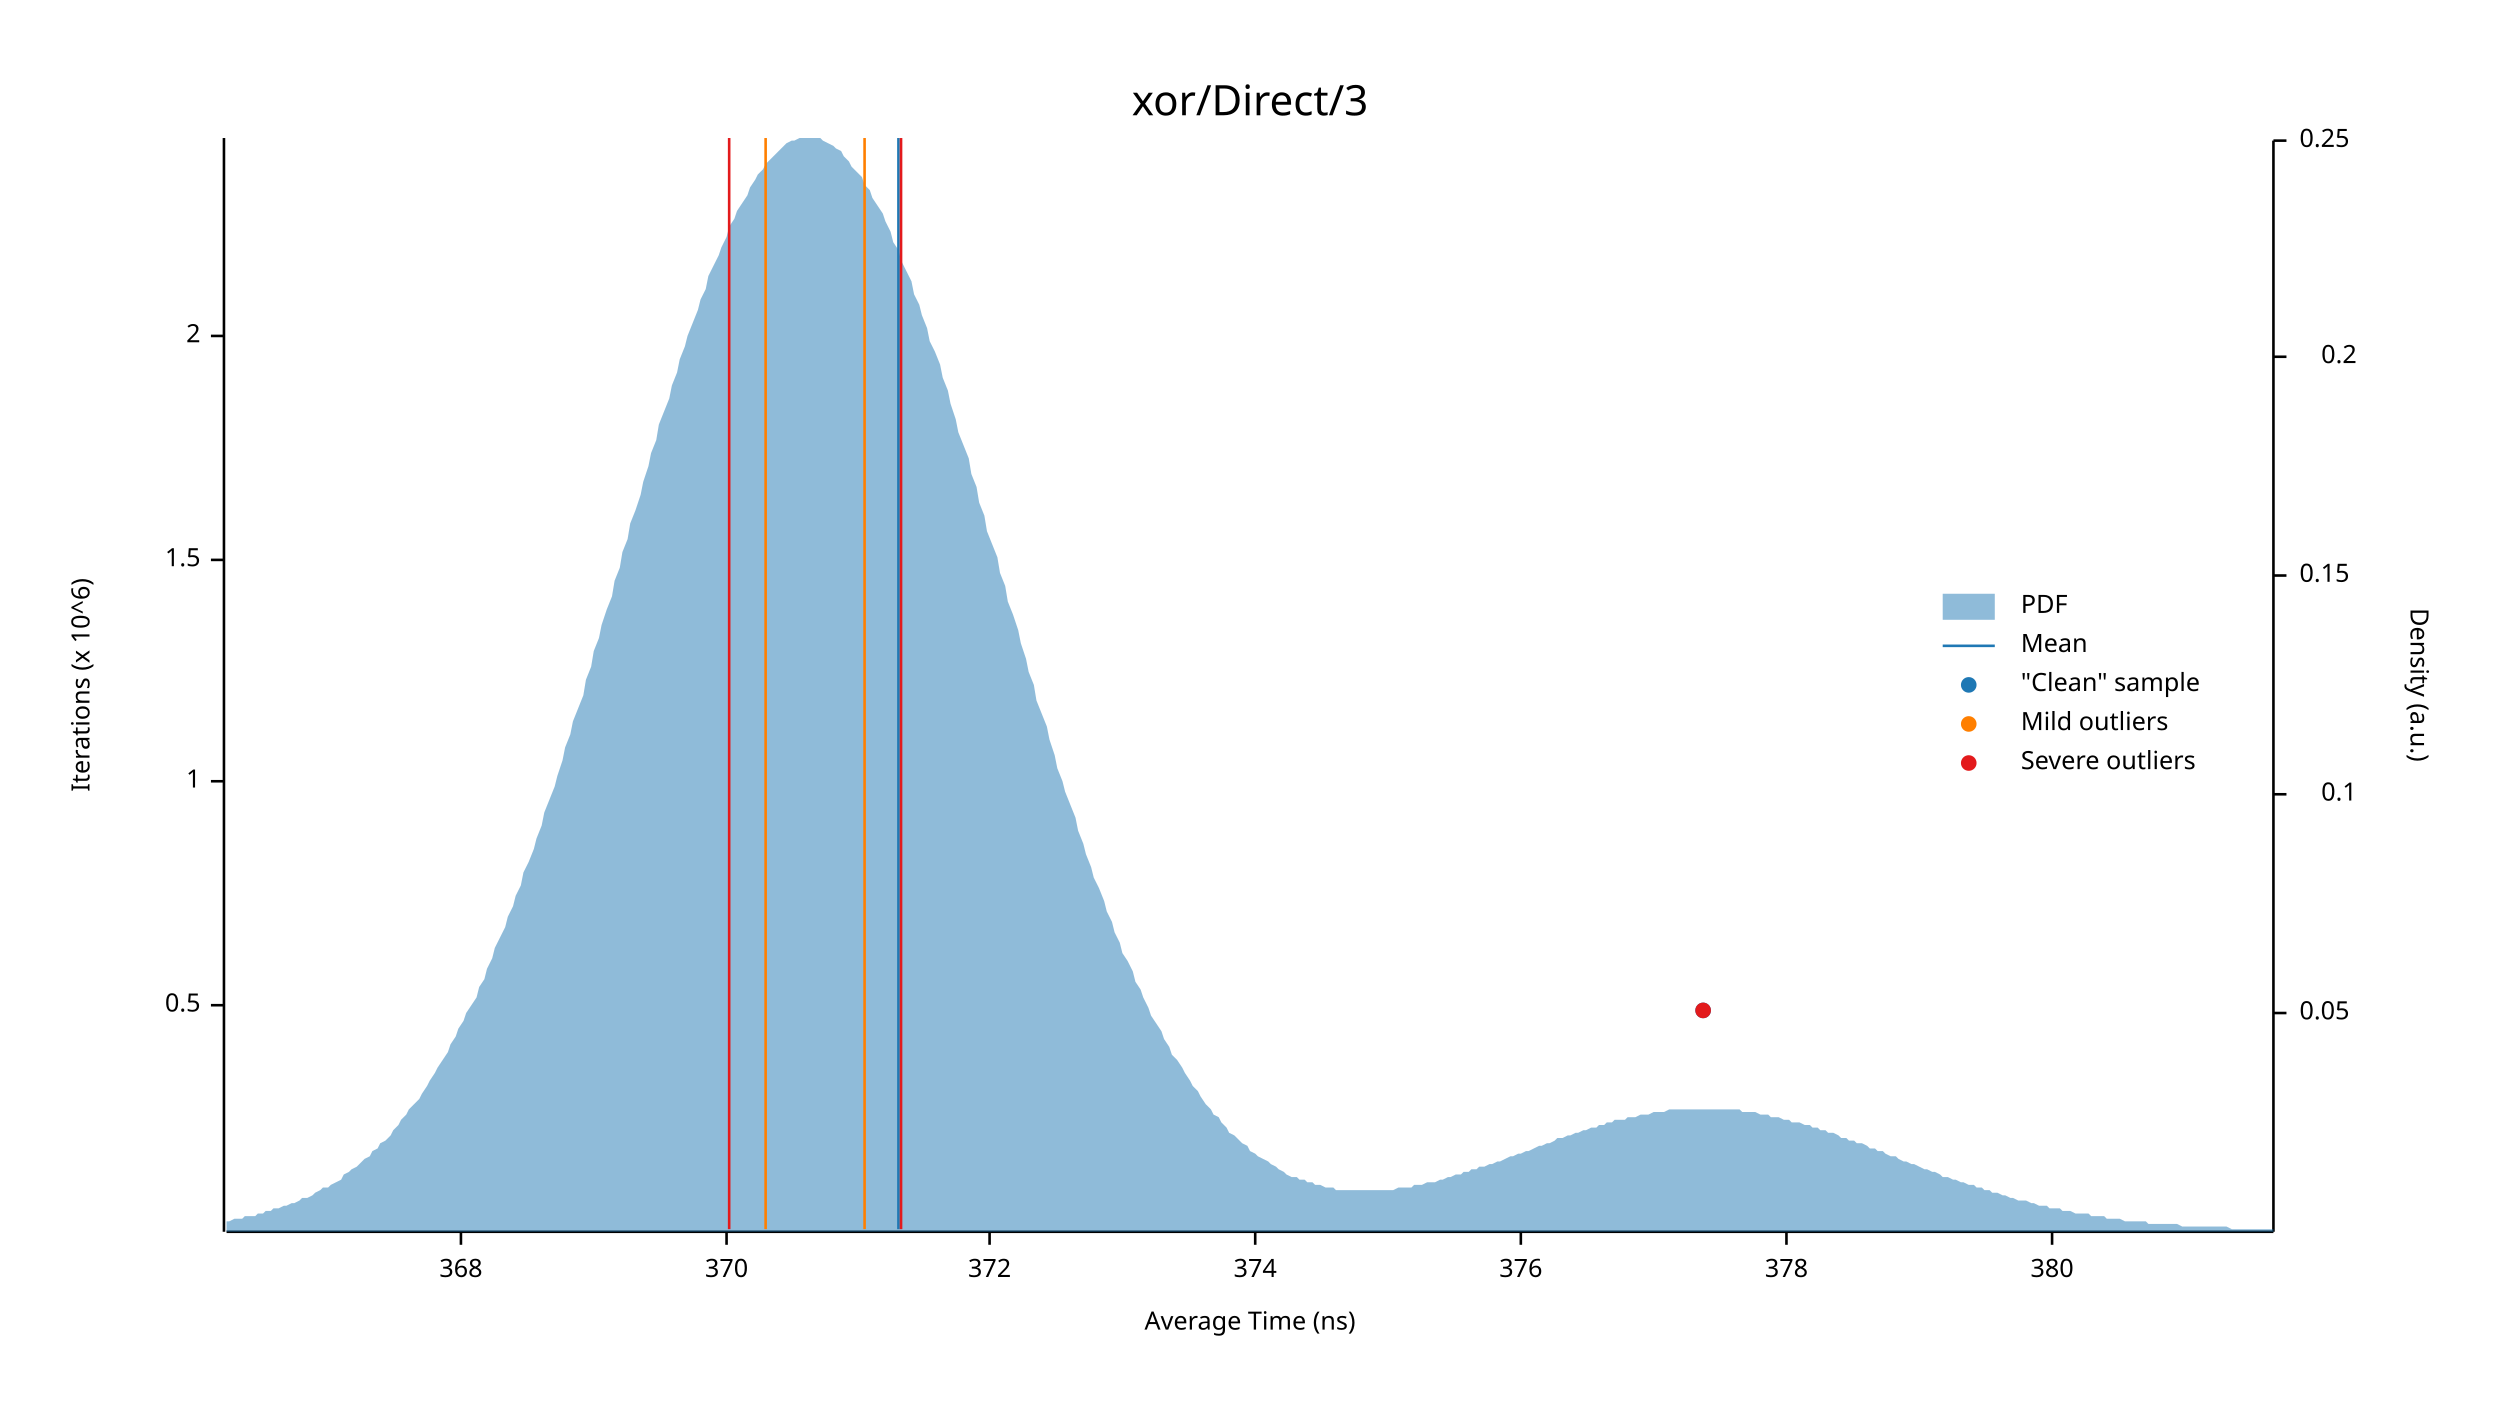
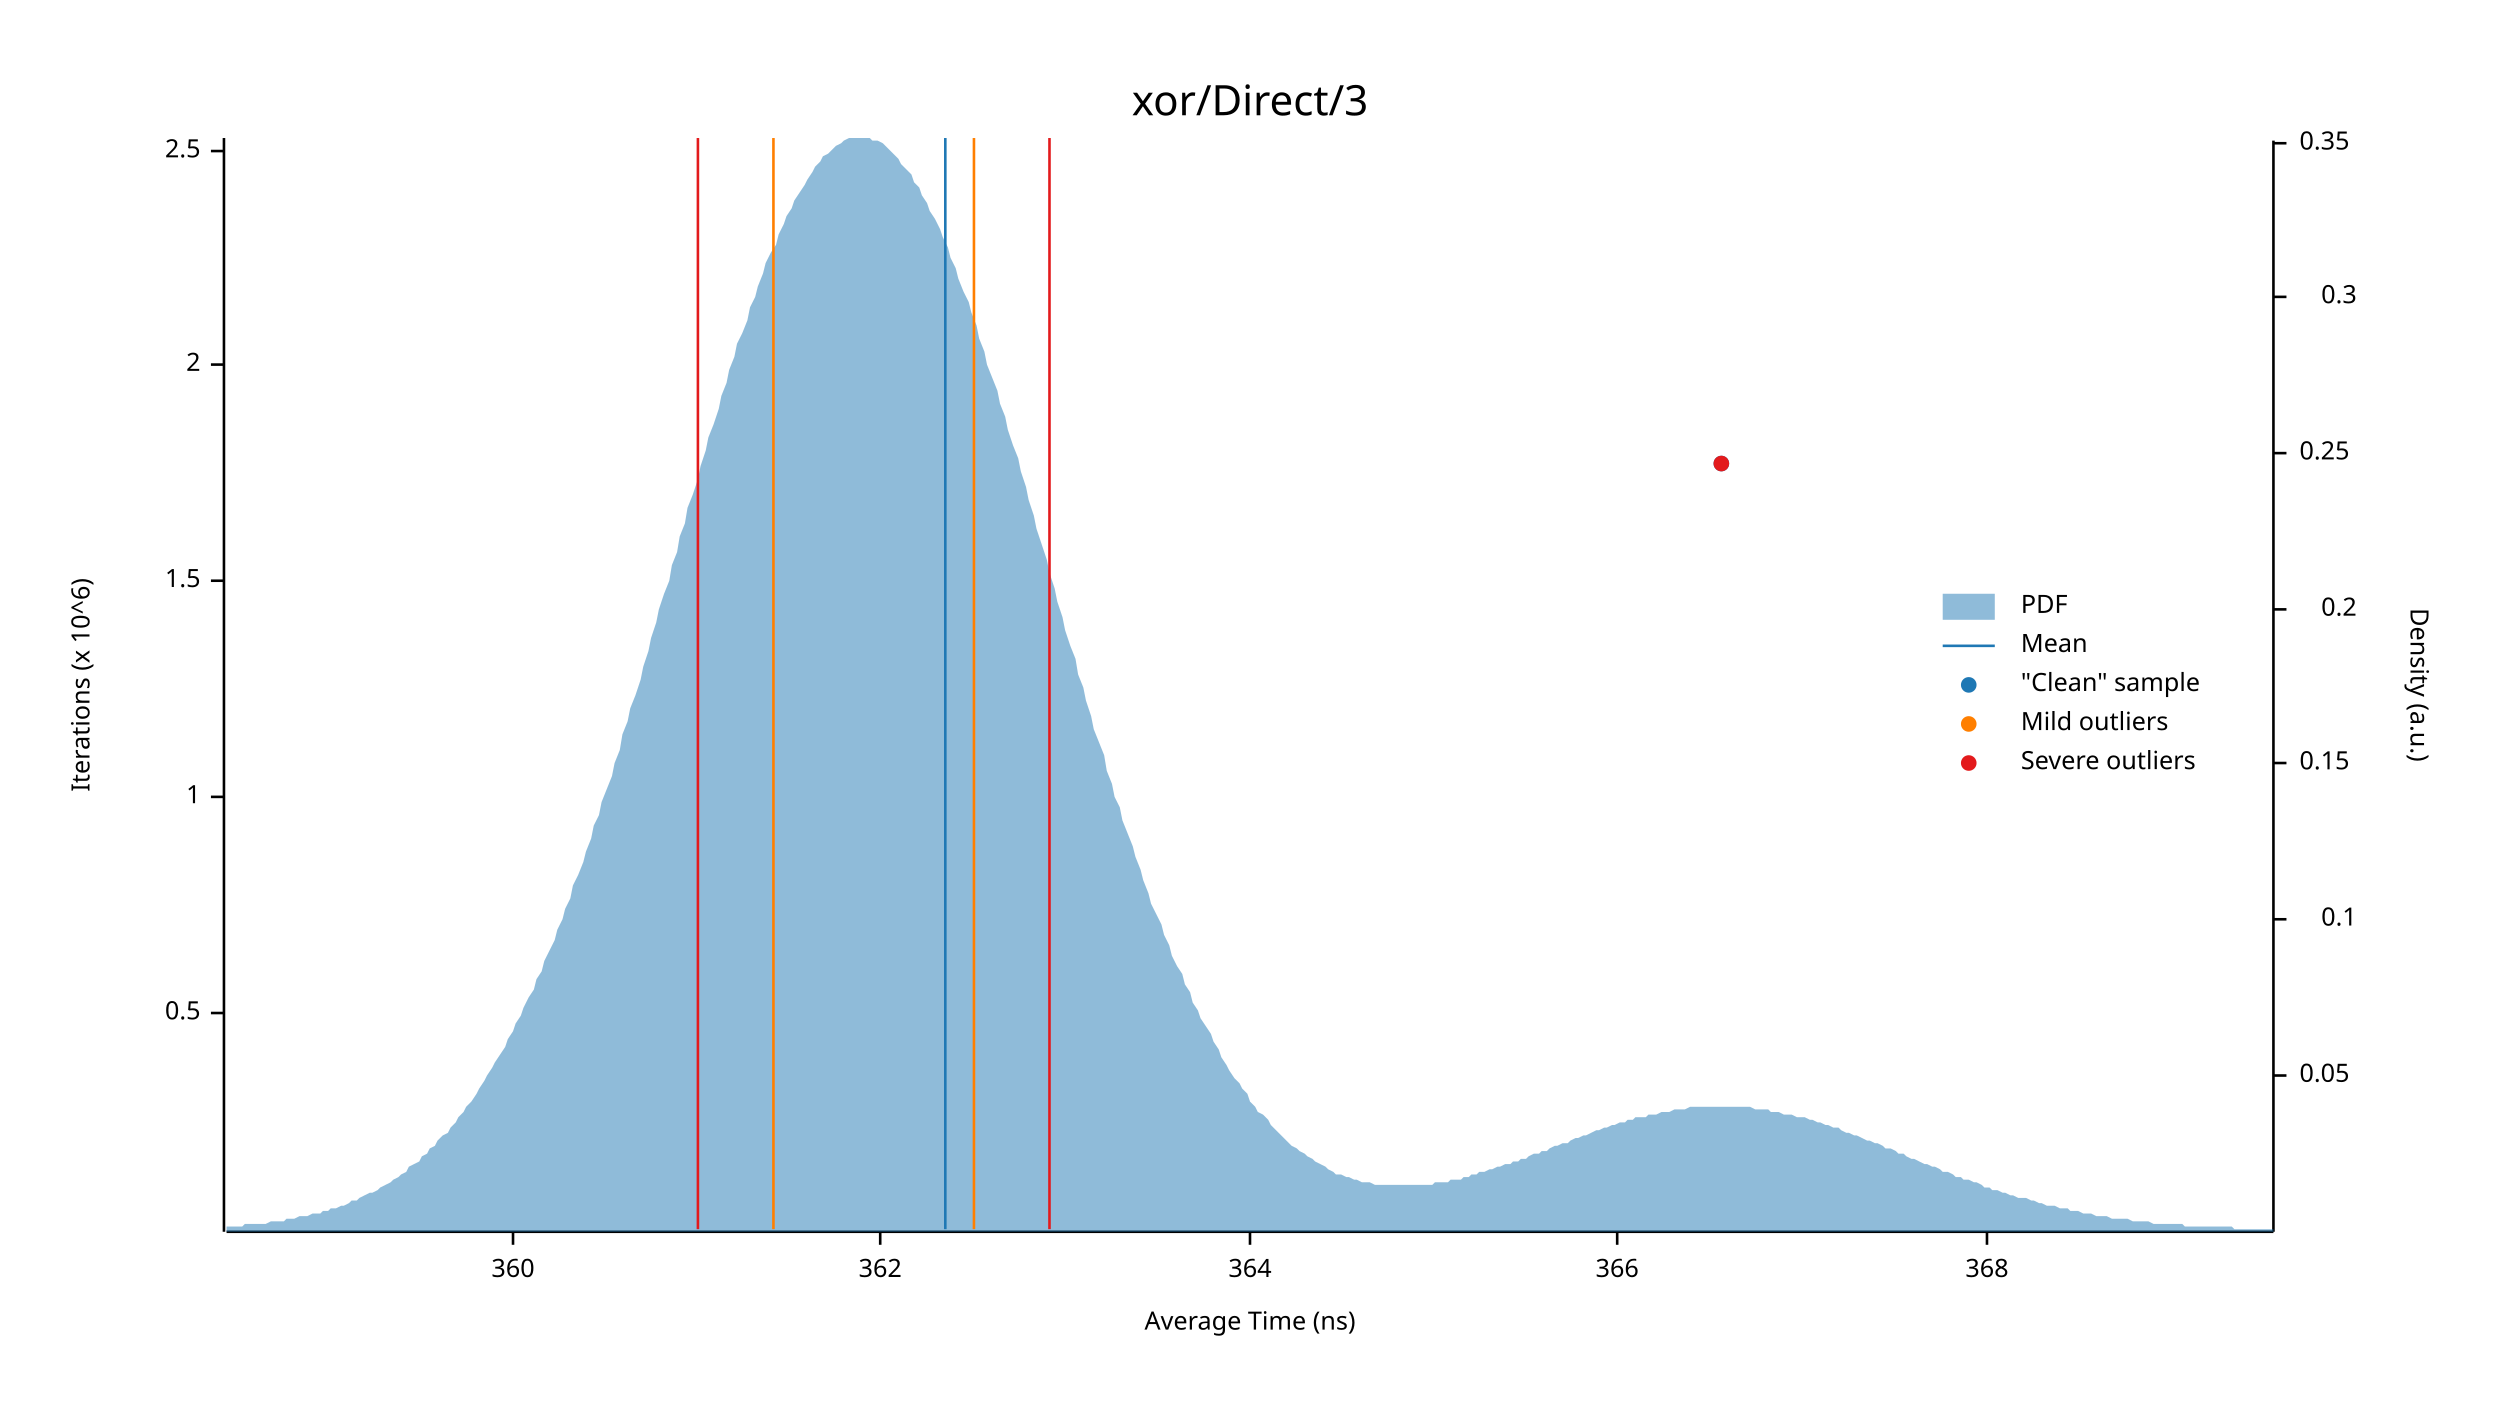
<svg xmlns="http://www.w3.org/2000/svg" width="960" height="540" viewBox="0 0 960 540">
  <text x="480" y="32" dy="0.76em" text-anchor="middle" font-family="sans-serif" font-size="16.129" opacity="1" fill="#000000">
xor/Direct/3
</text>
  <text x="27" y="263" dy="0.76em" text-anchor="middle" font-family="sans-serif" font-size="9.677" opacity="1" fill="#000000" transform="rotate(270, 27, 263)">
Iterations (x 10^6)
</text>
  <text x="480" y="513" dy="-0.5ex" text-anchor="middle" font-family="sans-serif" font-size="9.677" opacity="1" fill="#000000">
Average Time (ns)
</text>
  <polyline fill="none" opacity="1" stroke="#000000" stroke-width="1" points="86,53 86,473 " />
-   <text x="77" y="386" dy="0.5ex" text-anchor="end" font-family="sans-serif" font-size="9.677" opacity="1" fill="#000000">
+   <text x="77" y="389" dy="0.5ex" text-anchor="end" font-family="sans-serif" font-size="9.677" opacity="1" fill="#000000">
0.5
</text>
-   <polyline fill="none" opacity="1" stroke="#000000" stroke-width="1" points="81,386 86,386 " />
-   <text x="77" y="300" dy="0.5ex" text-anchor="end" font-family="sans-serif" font-size="9.677" opacity="1" fill="#000000">
+   <polyline fill="none" opacity="1" stroke="#000000" stroke-width="1" points="81,389 86,389 " />
+   <text x="77" y="306" dy="0.5ex" text-anchor="end" font-family="sans-serif" font-size="9.677" opacity="1" fill="#000000">
1
</text>
-   <polyline fill="none" opacity="1" stroke="#000000" stroke-width="1" points="81,300 86,300 " />
-   <text x="77" y="215" dy="0.5ex" text-anchor="end" font-family="sans-serif" font-size="9.677" opacity="1" fill="#000000">
+   <polyline fill="none" opacity="1" stroke="#000000" stroke-width="1" points="81,306 86,306 " />
+   <text x="77" y="223" dy="0.5ex" text-anchor="end" font-family="sans-serif" font-size="9.677" opacity="1" fill="#000000">
1.5
</text>
-   <polyline fill="none" opacity="1" stroke="#000000" stroke-width="1" points="81,215 86,215 " />
-   <text x="77" y="129" dy="0.5ex" text-anchor="end" font-family="sans-serif" font-size="9.677" opacity="1" fill="#000000">
+   <polyline fill="none" opacity="1" stroke="#000000" stroke-width="1" points="81,223 86,223 " />
+   <text x="77" y="140" dy="0.5ex" text-anchor="end" font-family="sans-serif" font-size="9.677" opacity="1" fill="#000000">
2
</text>
-   <polyline fill="none" opacity="1" stroke="#000000" stroke-width="1" points="81,129 86,129 " />
+   <polyline fill="none" opacity="1" stroke="#000000" stroke-width="1" points="81,140 86,140 " />
+   <text x="77" y="58" dy="0.5ex" text-anchor="end" font-family="sans-serif" font-size="9.677" opacity="1" fill="#000000">
+ 2.5
+ </text>
+   <polyline fill="none" opacity="1" stroke="#000000" stroke-width="1" points="81,58 86,58 " />
  <polyline fill="none" opacity="1" stroke="#000000" stroke-width="1" points="87,473 873,473 " />
-   <text x="177" y="483" dy="0.76em" text-anchor="middle" font-family="sans-serif" font-size="9.677" opacity="1" fill="#000000">
+   <text x="197" y="483" dy="0.76em" text-anchor="middle" font-family="sans-serif" font-size="9.677" opacity="1" fill="#000000">
+ 360
+ </text>
+   <polyline fill="none" opacity="1" stroke="#000000" stroke-width="1" points="197,473 197,478 " />
+   <text x="338" y="483" dy="0.76em" text-anchor="middle" font-family="sans-serif" font-size="9.677" opacity="1" fill="#000000">
+ 362
+ </text>
+   <polyline fill="none" opacity="1" stroke="#000000" stroke-width="1" points="338,473 338,478 " />
+   <text x="480" y="483" dy="0.76em" text-anchor="middle" font-family="sans-serif" font-size="9.677" opacity="1" fill="#000000">
+ 364
+ </text>
+   <polyline fill="none" opacity="1" stroke="#000000" stroke-width="1" points="480,473 480,478 " />
+   <text x="621" y="483" dy="0.76em" text-anchor="middle" font-family="sans-serif" font-size="9.677" opacity="1" fill="#000000">
+ 366
+ </text>
+   <polyline fill="none" opacity="1" stroke="#000000" stroke-width="1" points="621,473 621,478 " />
+   <text x="763" y="483" dy="0.76em" text-anchor="middle" font-family="sans-serif" font-size="9.677" opacity="1" fill="#000000">
368
</text>
-   <polyline fill="none" opacity="1" stroke="#000000" stroke-width="1" points="177,473 177,478 " />
-   <text x="279" y="483" dy="0.76em" text-anchor="middle" font-family="sans-serif" font-size="9.677" opacity="1" fill="#000000">
- 370
- </text>
-   <polyline fill="none" opacity="1" stroke="#000000" stroke-width="1" points="279,473 279,478 " />
-   <text x="380" y="483" dy="0.76em" text-anchor="middle" font-family="sans-serif" font-size="9.677" opacity="1" fill="#000000">
- 372
- </text>
-   <polyline fill="none" opacity="1" stroke="#000000" stroke-width="1" points="380,473 380,478 " />
-   <text x="482" y="483" dy="0.76em" text-anchor="middle" font-family="sans-serif" font-size="9.677" opacity="1" fill="#000000">
- 374
- </text>
-   <polyline fill="none" opacity="1" stroke="#000000" stroke-width="1" points="482,473 482,478 " />
-   <text x="584" y="483" dy="0.76em" text-anchor="middle" font-family="sans-serif" font-size="9.677" opacity="1" fill="#000000">
- 376
- </text>
-   <polyline fill="none" opacity="1" stroke="#000000" stroke-width="1" points="584,473 584,478 " />
-   <text x="686" y="483" dy="0.76em" text-anchor="middle" font-family="sans-serif" font-size="9.677" opacity="1" fill="#000000">
- 378
- </text>
-   <polyline fill="none" opacity="1" stroke="#000000" stroke-width="1" points="686,473 686,478 " />
-   <text x="788" y="483" dy="0.76em" text-anchor="middle" font-family="sans-serif" font-size="9.677" opacity="1" fill="#000000">
- 380
- </text>
-   <polyline fill="none" opacity="1" stroke="#000000" stroke-width="1" points="788,473 788,478 " />
+   <polyline fill="none" opacity="1" stroke="#000000" stroke-width="1" points="763,473 763,478 " />
  <text x="933" y="263" dy="0.76em" text-anchor="middle" font-family="sans-serif" font-size="9.677" opacity="1" fill="#000000" transform="rotate(90, 933, 263)">
Density (a.u.)
</text>
  <polyline fill="none" opacity="1" stroke="#000000" stroke-width="1" points="873,54 873,473 " />
-   <text x="883" y="389" dy="0.5ex" text-anchor="start" font-family="sans-serif" font-size="9.677" opacity="1" fill="#000000">
+   <text x="883" y="413" dy="0.5ex" text-anchor="start" font-family="sans-serif" font-size="9.677" opacity="1" fill="#000000">
0.05
</text>
-   <polyline fill="none" opacity="1" stroke="#000000" stroke-width="1" points="873,389 878,389 " />
-   <text x="905" y="305" dy="0.5ex" text-anchor="end" font-family="sans-serif" font-size="9.677" opacity="1" fill="#000000">
+   <polyline fill="none" opacity="1" stroke="#000000" stroke-width="1" points="873,413 878,413 " />
+   <text x="905" y="353" dy="0.5ex" text-anchor="end" font-family="sans-serif" font-size="9.677" opacity="1" fill="#000000">
0.1
</text>
-   <polyline fill="none" opacity="1" stroke="#000000" stroke-width="1" points="873,305 878,305 " />
-   <text x="883" y="221" dy="0.5ex" text-anchor="start" font-family="sans-serif" font-size="9.677" opacity="1" fill="#000000">
+   <polyline fill="none" opacity="1" stroke="#000000" stroke-width="1" points="873,353 878,353 " />
+   <text x="883" y="293" dy="0.5ex" text-anchor="start" font-family="sans-serif" font-size="9.677" opacity="1" fill="#000000">
0.15
</text>
-   <polyline fill="none" opacity="1" stroke="#000000" stroke-width="1" points="873,221 878,221 " />
-   <text x="905" y="137" dy="0.5ex" text-anchor="end" font-family="sans-serif" font-size="9.677" opacity="1" fill="#000000">
+   <polyline fill="none" opacity="1" stroke="#000000" stroke-width="1" points="873,293 878,293 " />
+   <text x="905" y="234" dy="0.5ex" text-anchor="end" font-family="sans-serif" font-size="9.677" opacity="1" fill="#000000">
0.2
</text>
-   <polyline fill="none" opacity="1" stroke="#000000" stroke-width="1" points="873,137 878,137 " />
-   <text x="883" y="54" dy="0.5ex" text-anchor="start" font-family="sans-serif" font-size="9.677" opacity="1" fill="#000000">
+   <polyline fill="none" opacity="1" stroke="#000000" stroke-width="1" points="873,234 878,234 " />
+   <text x="883" y="174" dy="0.5ex" text-anchor="start" font-family="sans-serif" font-size="9.677" opacity="1" fill="#000000">
0.25
</text>
-   <polyline fill="none" opacity="1" stroke="#000000" stroke-width="1" points="873,54 878,54 " />
-   <polygon opacity="0.5" fill="#1F78B4" points="87,469 88,469 90,468 91,468 93,468 94,467 96,467 98,467 99,466 101,466 102,465 104,465 105,464 107,464 109,463 110,463 112,462 113,462 115,461 116,460 118,460 120,459 121,458 123,457 124,456 126,456 127,455 129,454 131,453 132,451 134,450 135,449 137,448 138,447 140,445 142,444 143,442 145,441 146,439 148,438 150,436 151,434 153,432 154,430 156,428 157,426 159,424 161,422 162,420 164,417 165,415 167,412 168,410 170,407 172,404 173,401 175,398 176,395 178,392 179,389 181,386 183,383 184,379 186,376 187,372 189,368 190,364 192,360 194,356 195,352 197,348 198,344 200,340 201,335 203,331 205,326 206,322 208,317 209,312 211,307 213,302 214,298 216,292 217,287 219,282 220,277 222,272 224,267 225,261 227,256 228,250 230,245 231,240 233,234 235,229 236,223 238,218 239,212 241,207 242,201 244,196 246,190 247,185 249,179 250,174 252,169 253,163 255,158 257,153 258,148 260,143 261,138 263,133 264,129 266,124 268,119 269,115 271,111 272,106 274,102 276,98 277,95 279,91 280,87 282,84 283,81 285,78 287,75 288,72 290,69 291,67 293,65 294,63 296,61 298,59 299,58 301,56 302,55 304,54 305,54 307,53 309,53 310,53 312,53 313,53 315,53 316,54 318,55 320,56 321,57 323,58 324,60 326,62 327,64 329,66 331,68 332,71 334,73 335,76 337,79 339,82 340,85 342,89 343,93 345,96 346,100 348,104 350,108 351,113 353,117 354,121 356,126 357,131 359,135 361,140 362,145 364,150 365,155 367,161 368,166 370,171 372,176 373,182 375,187 376,193 378,198 379,204 381,209 383,214 384,220 386,225 387,231 389,236 391,242 392,247 394,253 395,258 397,263 398,269 400,274 402,279 403,284 405,290 406,295 408,300 409,304 411,309 413,314 414,319 416,324 417,328 419,333 420,337 422,341 424,346 425,350 427,354 428,358 430,362 431,366 433,369 435,373 436,377 438,380 439,383 441,387 442,390 444,393 446,396 447,399 449,402 450,405 452,407 454,410 455,412 457,415 458,417 460,419 461,421 463,424 465,426 466,428 468,429 469,431 471,433 472,435 474,436 476,438 477,439 479,440 480,442 482,443 483,444 485,445 487,446 488,447 490,448 491,449 493,450 494,451 496,452 498,452 499,453 501,453 502,454 504,454 505,455 507,455 509,456 510,456 512,456 513,457 515,457 517,457 518,457 520,457 521,457 523,457 524,457 526,457 528,457 529,457 531,457 532,457 534,457 535,457 537,456 539,456 540,456 542,456 543,455 545,455 546,455 548,454 550,454 551,454 553,453 554,453 556,452 557,452 559,451 561,451 562,450 564,450 565,449 567,449 568,448 570,448 572,447 573,447 575,446 576,446 578,445 580,444 581,444 583,443 584,443 586,442 587,442 589,441 591,440 592,440 594,439 595,439 597,438 598,437 600,437 602,436 603,436 605,435 606,435 608,434 609,434 611,433 613,433 614,432 616,432 617,431 619,431 620,430 622,430 624,430 625,429 627,429 628,429 630,428 632,428 633,428 635,427 636,427 638,427 639,427 641,426 643,426 644,426 646,426 647,426 649,426 650,426 652,426 654,426 655,426 657,426 658,426 660,426 661,426 663,426 665,426 666,426 668,426 669,427 671,427 672,427 674,427 676,428 677,428 679,428 680,429 682,429 683,429 685,430 687,430 688,431 690,431 691,431 693,432 695,432 696,433 698,433 699,434 701,434 702,435 704,435 706,436 707,437 709,437 710,438 712,438 713,439 715,439 717,440 718,441 720,441 721,442 723,442 724,443 726,444 728,444 729,445 731,446 732,446 734,447 735,447 737,448 739,449 740,449 742,450 743,450 745,451 746,452 748,452 750,453 751,453 753,454 754,454 756,455 758,455 759,456 761,456 762,457 764,457 765,458 767,458 769,459 770,459 772,460 773,460 775,461 776,461 778,461 780,462 781,462 783,463 784,463 786,463 787,464 789,464 791,464 792,465 794,465 795,465 797,466 798,466 800,466 802,466 803,467 805,467 806,467 808,467 809,468 811,468 813,468 814,468 816,469 817,469 819,469 821,469 822,469 824,469 825,470 827,470 828,470 830,470 832,470 833,470 835,470 836,470 838,471 839,471 841,471 843,471 844,471 846,471 847,471 849,471 850,471 852,471 854,471 855,471 857,472 858,472 860,472 861,472 863,472 865,472 866,472 868,472 869,472 871,472 873,472 873,473 87,473 " />
-   <polyline fill="none" opacity="1" stroke="#1F78B4" stroke-width="1" points="345,472 345,53 " />
-   <polyline fill="none" opacity="1" stroke="#FF7F00" stroke-width="1" points="294,472 294,53 " />
-   <polyline fill="none" opacity="1" stroke="#FF7F00" stroke-width="1" points="332,472 332,53 " />
-   <polyline fill="none" opacity="1" stroke="#E31A1C" stroke-width="1" points="280,472 280,53 " />
-   <polyline fill="none" opacity="1" stroke="#E31A1C" stroke-width="1" points="346,472 346,53 " />
-   <circle cx="654" cy="388" r="3" opacity="1" fill="#1F78B4" stroke="none" stroke-width="1" />
-   <circle cx="654" cy="388" r="3" opacity="1" fill="#E31A1C" stroke="none" stroke-width="1" />
+   <polyline fill="none" opacity="1" stroke="#000000" stroke-width="1" points="873,174 878,174 " />
+   <text x="905" y="114" dy="0.5ex" text-anchor="end" font-family="sans-serif" font-size="9.677" opacity="1" fill="#000000">
+ 0.3
+ </text>
+   <polyline fill="none" opacity="1" stroke="#000000" stroke-width="1" points="873,114 878,114 " />
+   <text x="883" y="55" dy="0.5ex" text-anchor="start" font-family="sans-serif" font-size="9.677" opacity="1" fill="#000000">
+ 0.35
+ </text>
+   <polyline fill="none" opacity="1" stroke="#000000" stroke-width="1" points="873,55 878,55 " />
+   <polygon opacity="0.5" fill="#1F78B4" points="87,471 88,471 90,471 91,471 93,471 94,470 96,470 98,470 99,470 101,470 102,470 104,469 105,469 107,469 109,469 110,468 112,468 113,468 115,467 116,467 118,467 120,466 121,466 123,466 124,465 126,465 127,464 129,464 131,463 132,463 134,462 135,461 137,461 138,460 140,459 142,458 143,458 145,457 146,456 148,455 150,454 151,453 153,452 154,451 156,450 157,448 159,447 161,446 162,444 164,443 165,441 167,440 168,438 170,436 172,435 173,433 175,431 176,429 178,427 179,425 181,423 183,420 184,418 186,415 187,413 189,410 190,408 192,405 194,402 195,399 197,396 198,393 200,390 201,387 203,383 205,380 206,376 208,373 209,369 211,365 213,361 214,357 216,353 217,349 219,345 220,340 222,336 224,331 225,327 227,322 228,317 230,313 231,308 233,303 235,298 236,293 238,288 239,282 241,277 242,272 244,267 246,261 247,256 249,250 250,245 252,239 253,234 255,228 257,223 258,217 260,212 261,206 263,201 264,195 266,190 268,184 269,179 271,173 272,168 274,163 276,157 277,152 279,147 280,142 282,137 283,132 285,128 287,123 288,118 290,114 291,110 293,105 294,101 296,97 298,94 299,90 301,86 302,83 304,80 305,77 307,74 309,71 310,69 312,66 313,64 315,62 316,60 318,59 320,57 321,56 323,55 324,54 326,53 327,53 329,53 331,53 332,53 334,53 335,54 337,54 339,55 340,56 342,58 343,59 345,61 346,63 348,65 350,67 351,70 353,72 354,75 356,78 357,81 359,84 361,88 362,91 364,95 365,99 367,103 368,107 370,112 372,116 373,120 375,125 376,130 378,135 379,140 381,145 383,150 384,155 386,160 387,165 389,171 391,176 392,181 394,187 395,192 397,198 398,203 400,209 402,215 403,220 405,226 406,231 408,237 409,242 411,248 413,253 414,259 416,264 417,269 419,275 420,280 422,285 424,290 425,296 427,301 428,306 430,310 431,315 433,320 435,325 436,329 438,334 439,338 441,343 442,347 444,351 446,355 447,359 449,363 450,367 452,371 454,374 455,378 457,381 458,385 460,388 461,391 463,394 465,397 466,400 468,403 469,406 471,409 472,411 474,414 476,416 477,418 479,420 480,423 482,425 483,427 485,428 487,430 488,432 490,434 491,435 493,437 494,438 496,440 498,441 499,442 501,443 502,444 504,445 505,446 507,447 509,448 510,449 512,450 513,451 515,451 517,452 518,452 520,453 521,453 523,454 524,454 526,454 528,455 529,455 531,455 532,455 534,455 535,455 537,455 539,455 540,455 542,455 543,455 545,455 546,455 548,455 550,455 551,454 553,454 554,454 556,454 557,453 559,453 561,453 562,452 564,452 565,451 567,451 568,450 570,450 572,449 573,449 575,448 576,448 578,447 580,447 581,446 583,446 584,445 586,445 587,444 589,443 591,443 592,442 594,442 595,441 597,440 598,440 600,439 602,439 603,438 605,437 606,437 608,436 609,436 611,435 613,434 614,434 616,433 617,433 619,432 620,432 622,431 624,431 625,430 627,430 628,429 630,429 632,429 633,428 635,428 636,428 638,427 639,427 641,427 643,426 644,426 646,426 647,426 649,425 650,425 652,425 654,425 655,425 657,425 658,425 660,425 661,425 663,425 665,425 666,425 668,425 669,425 671,425 672,425 674,426 676,426 677,426 679,426 680,427 682,427 683,427 685,428 687,428 688,428 690,429 691,429 693,429 695,430 696,430 698,431 699,431 701,432 702,432 704,433 706,433 707,434 709,435 710,435 712,436 713,436 715,437 717,438 718,438 720,439 721,439 723,440 724,441 726,441 728,442 729,443 731,443 732,444 734,445 735,445 737,446 739,447 740,447 742,448 743,448 745,449 746,450 748,450 750,451 751,452 753,452 754,453 756,453 758,454 759,454 761,455 762,456 764,456 765,457 767,457 769,458 770,458 772,459 773,459 775,460 776,460 778,460 780,461 781,461 783,462 784,462 786,463 787,463 789,463 791,464 792,464 794,464 795,465 797,465 798,465 800,466 802,466 803,466 805,467 806,467 808,467 809,467 811,468 813,468 814,468 816,468 817,468 819,469 821,469 822,469 824,469 825,469 827,470 828,470 830,470 832,470 833,470 835,470 836,470 838,470 839,471 841,471 843,471 844,471 846,471 847,471 849,471 850,471 852,471 854,471 855,471 857,471 858,472 860,472 861,472 863,472 865,472 866,472 868,472 869,472 871,472 873,472 873,473 87,473 " />
+   <polyline fill="none" opacity="1" stroke="#1F78B4" stroke-width="1" points="363,472 363,53 " />
+   <polyline fill="none" opacity="1" stroke="#FF7F00" stroke-width="1" points="297,472 297,53 " />
+   <polyline fill="none" opacity="1" stroke="#FF7F00" stroke-width="1" points="374,472 374,53 " />
+   <polyline fill="none" opacity="1" stroke="#E31A1C" stroke-width="1" points="268,472 268,53 " />
+   <polyline fill="none" opacity="1" stroke="#E31A1C" stroke-width="1" points="403,472 403,53 " />
+   <circle cx="661" cy="178" r="3" opacity="1" fill="#1F78B4" stroke="none" stroke-width="1" />
+   <circle cx="661" cy="178" r="3" opacity="1" fill="#E31A1C" stroke="none" stroke-width="1" />
  <text x="776" y="228" dy="0.76em" text-anchor="start" font-family="sans-serif" font-size="9.677" opacity="1" fill="#000000">
PDF
</text>
  <text x="776" y="243" dy="0.76em" text-anchor="start" font-family="sans-serif" font-size="9.677" opacity="1" fill="#000000">
Mean
</text>
  <text x="776" y="258" dy="0.76em" text-anchor="start" font-family="sans-serif" font-size="9.677" opacity="1" fill="#000000">
"Clean" sample
</text>
  <text x="776" y="273" dy="0.76em" text-anchor="start" font-family="sans-serif" font-size="9.677" opacity="1" fill="#000000">
Mild outliers
</text>
  <text x="776" y="288" dy="0.76em" text-anchor="start" font-family="sans-serif" font-size="9.677" opacity="1" fill="#000000">
Severe outliers
</text>
  <rect x="746" y="228" width="20" height="10" opacity="0.5" fill="#1F78B4" stroke="none" />
  <polyline fill="none" opacity="1" stroke="#1F78B4" stroke-width="1" points="746,248 766,248 " />
  <circle cx="756" cy="263" r="3" opacity="1" fill="#1F78B4" stroke="none" stroke-width="1" />
  <circle cx="756" cy="278" r="3" opacity="1" fill="#FF7F00" stroke="none" stroke-width="1" />
  <circle cx="756" cy="293" r="3" opacity="1" fill="#E31A1C" stroke="none" stroke-width="1" />
</svg>
